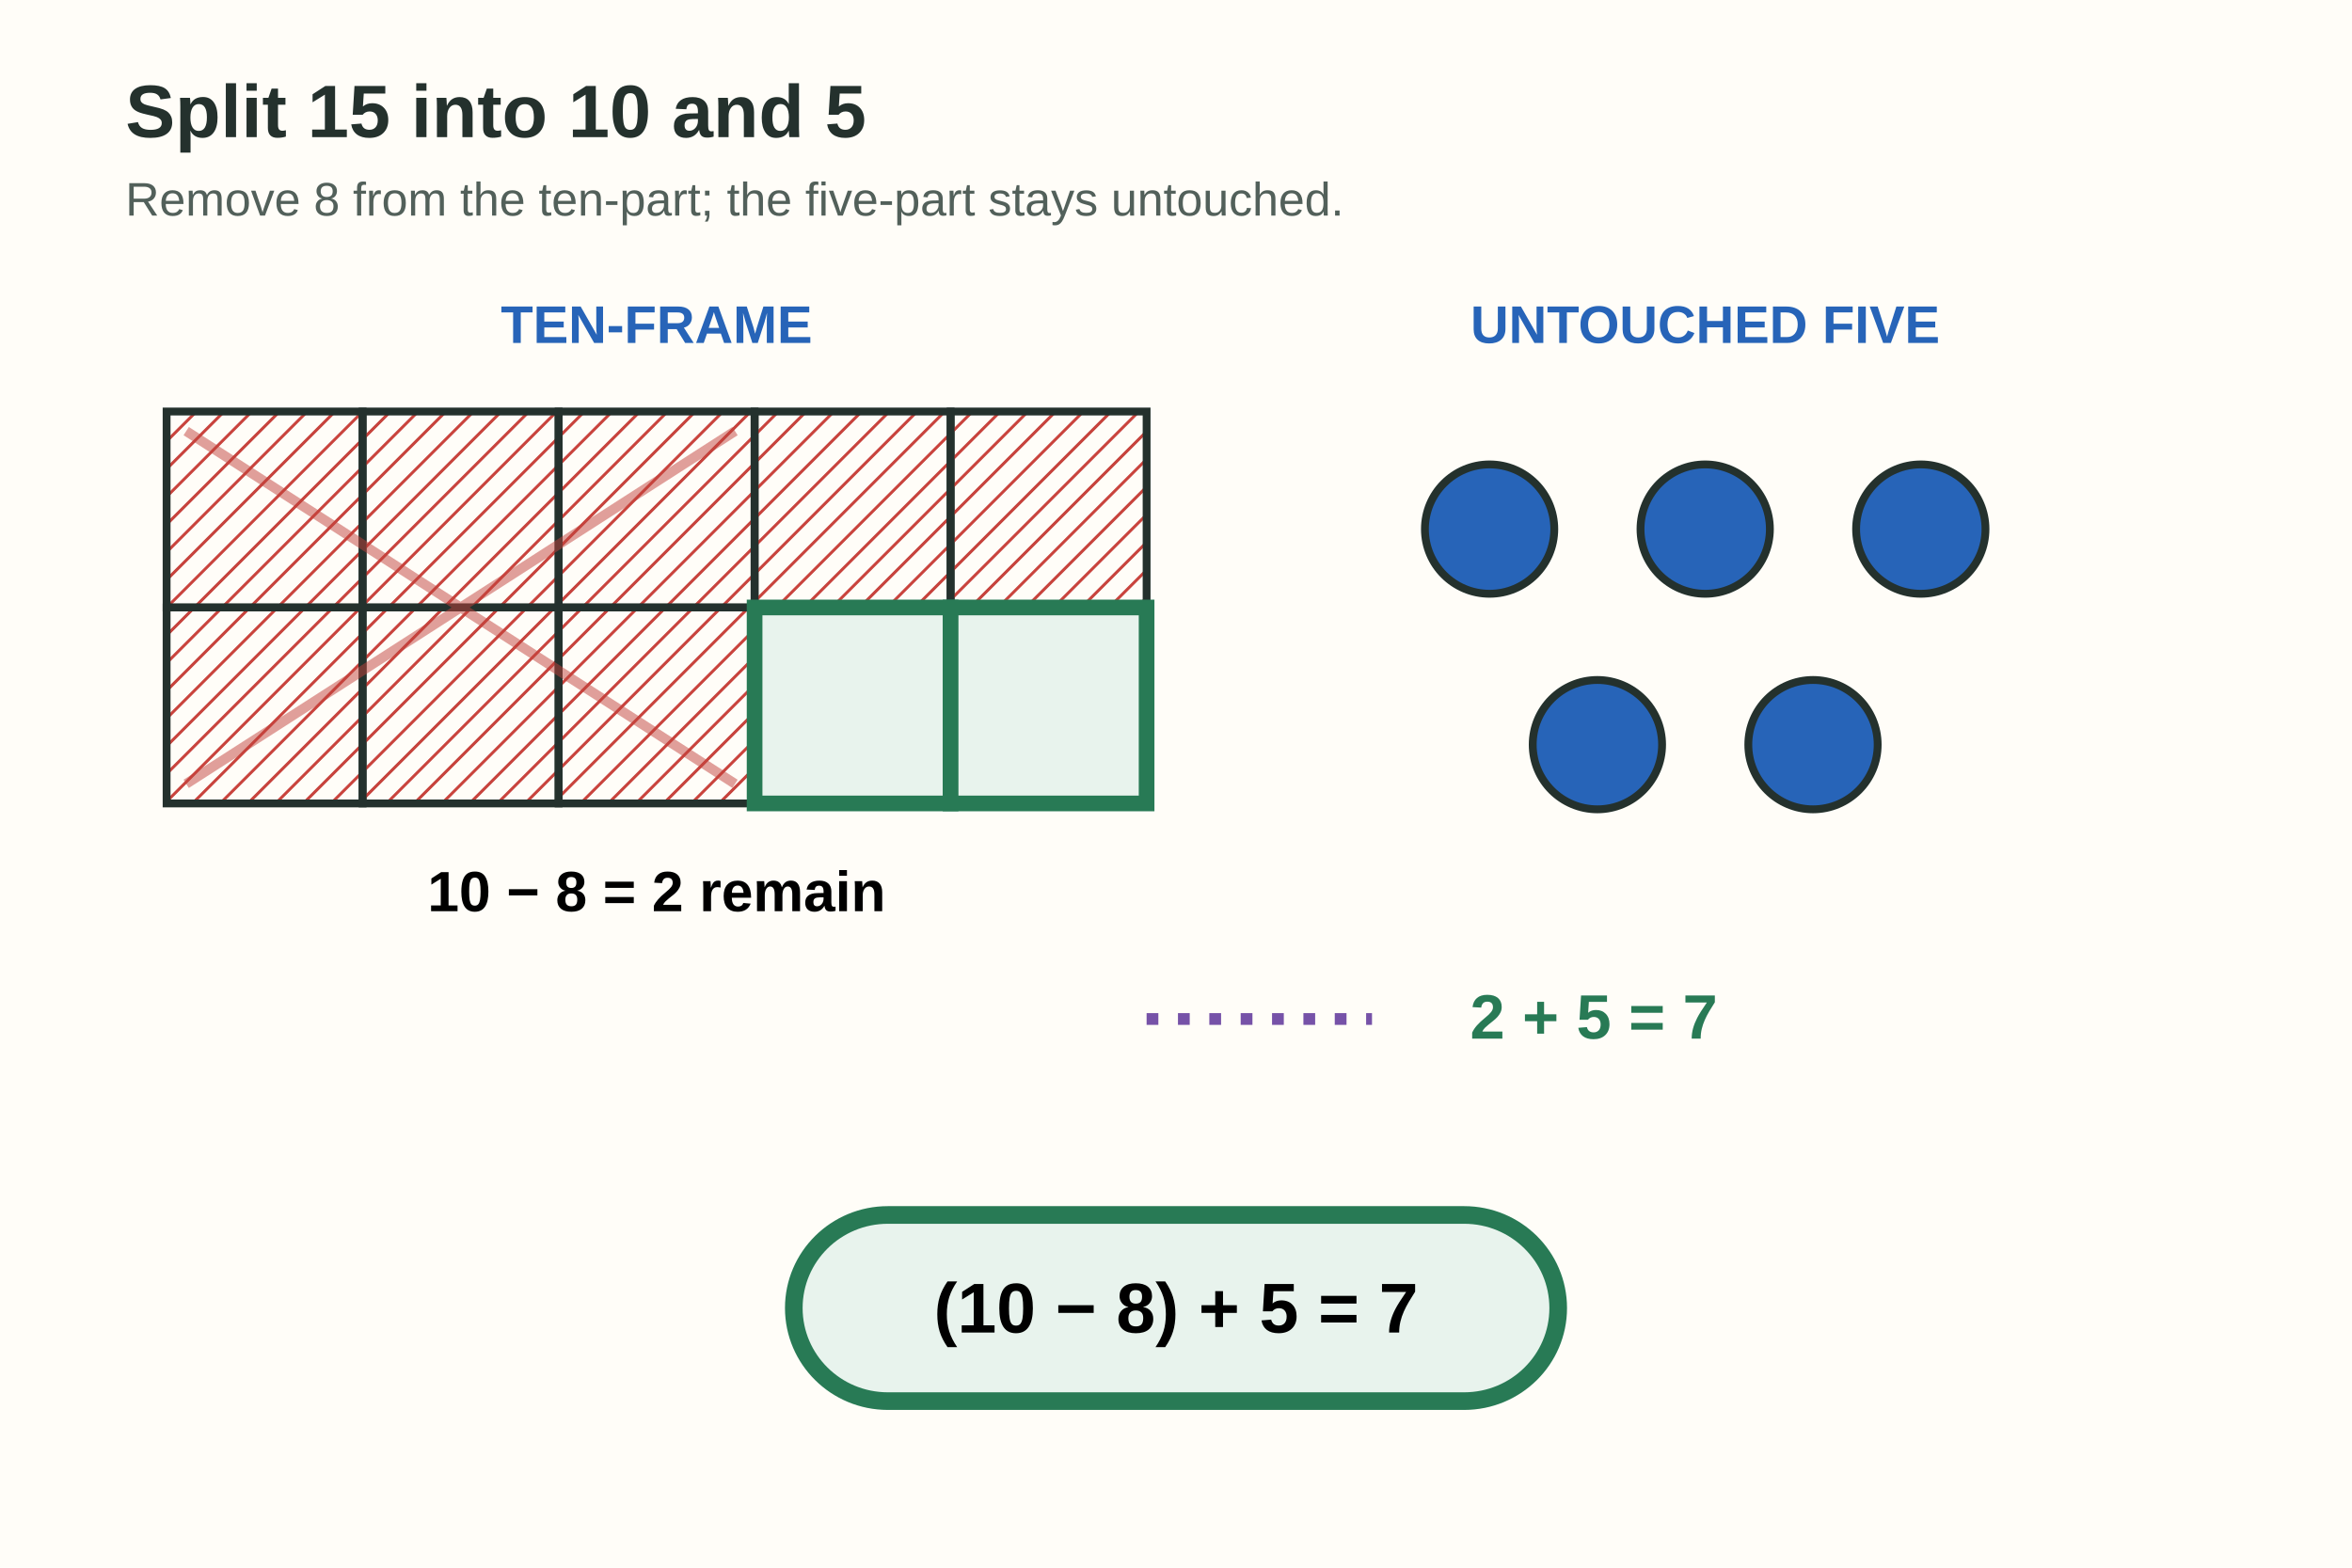
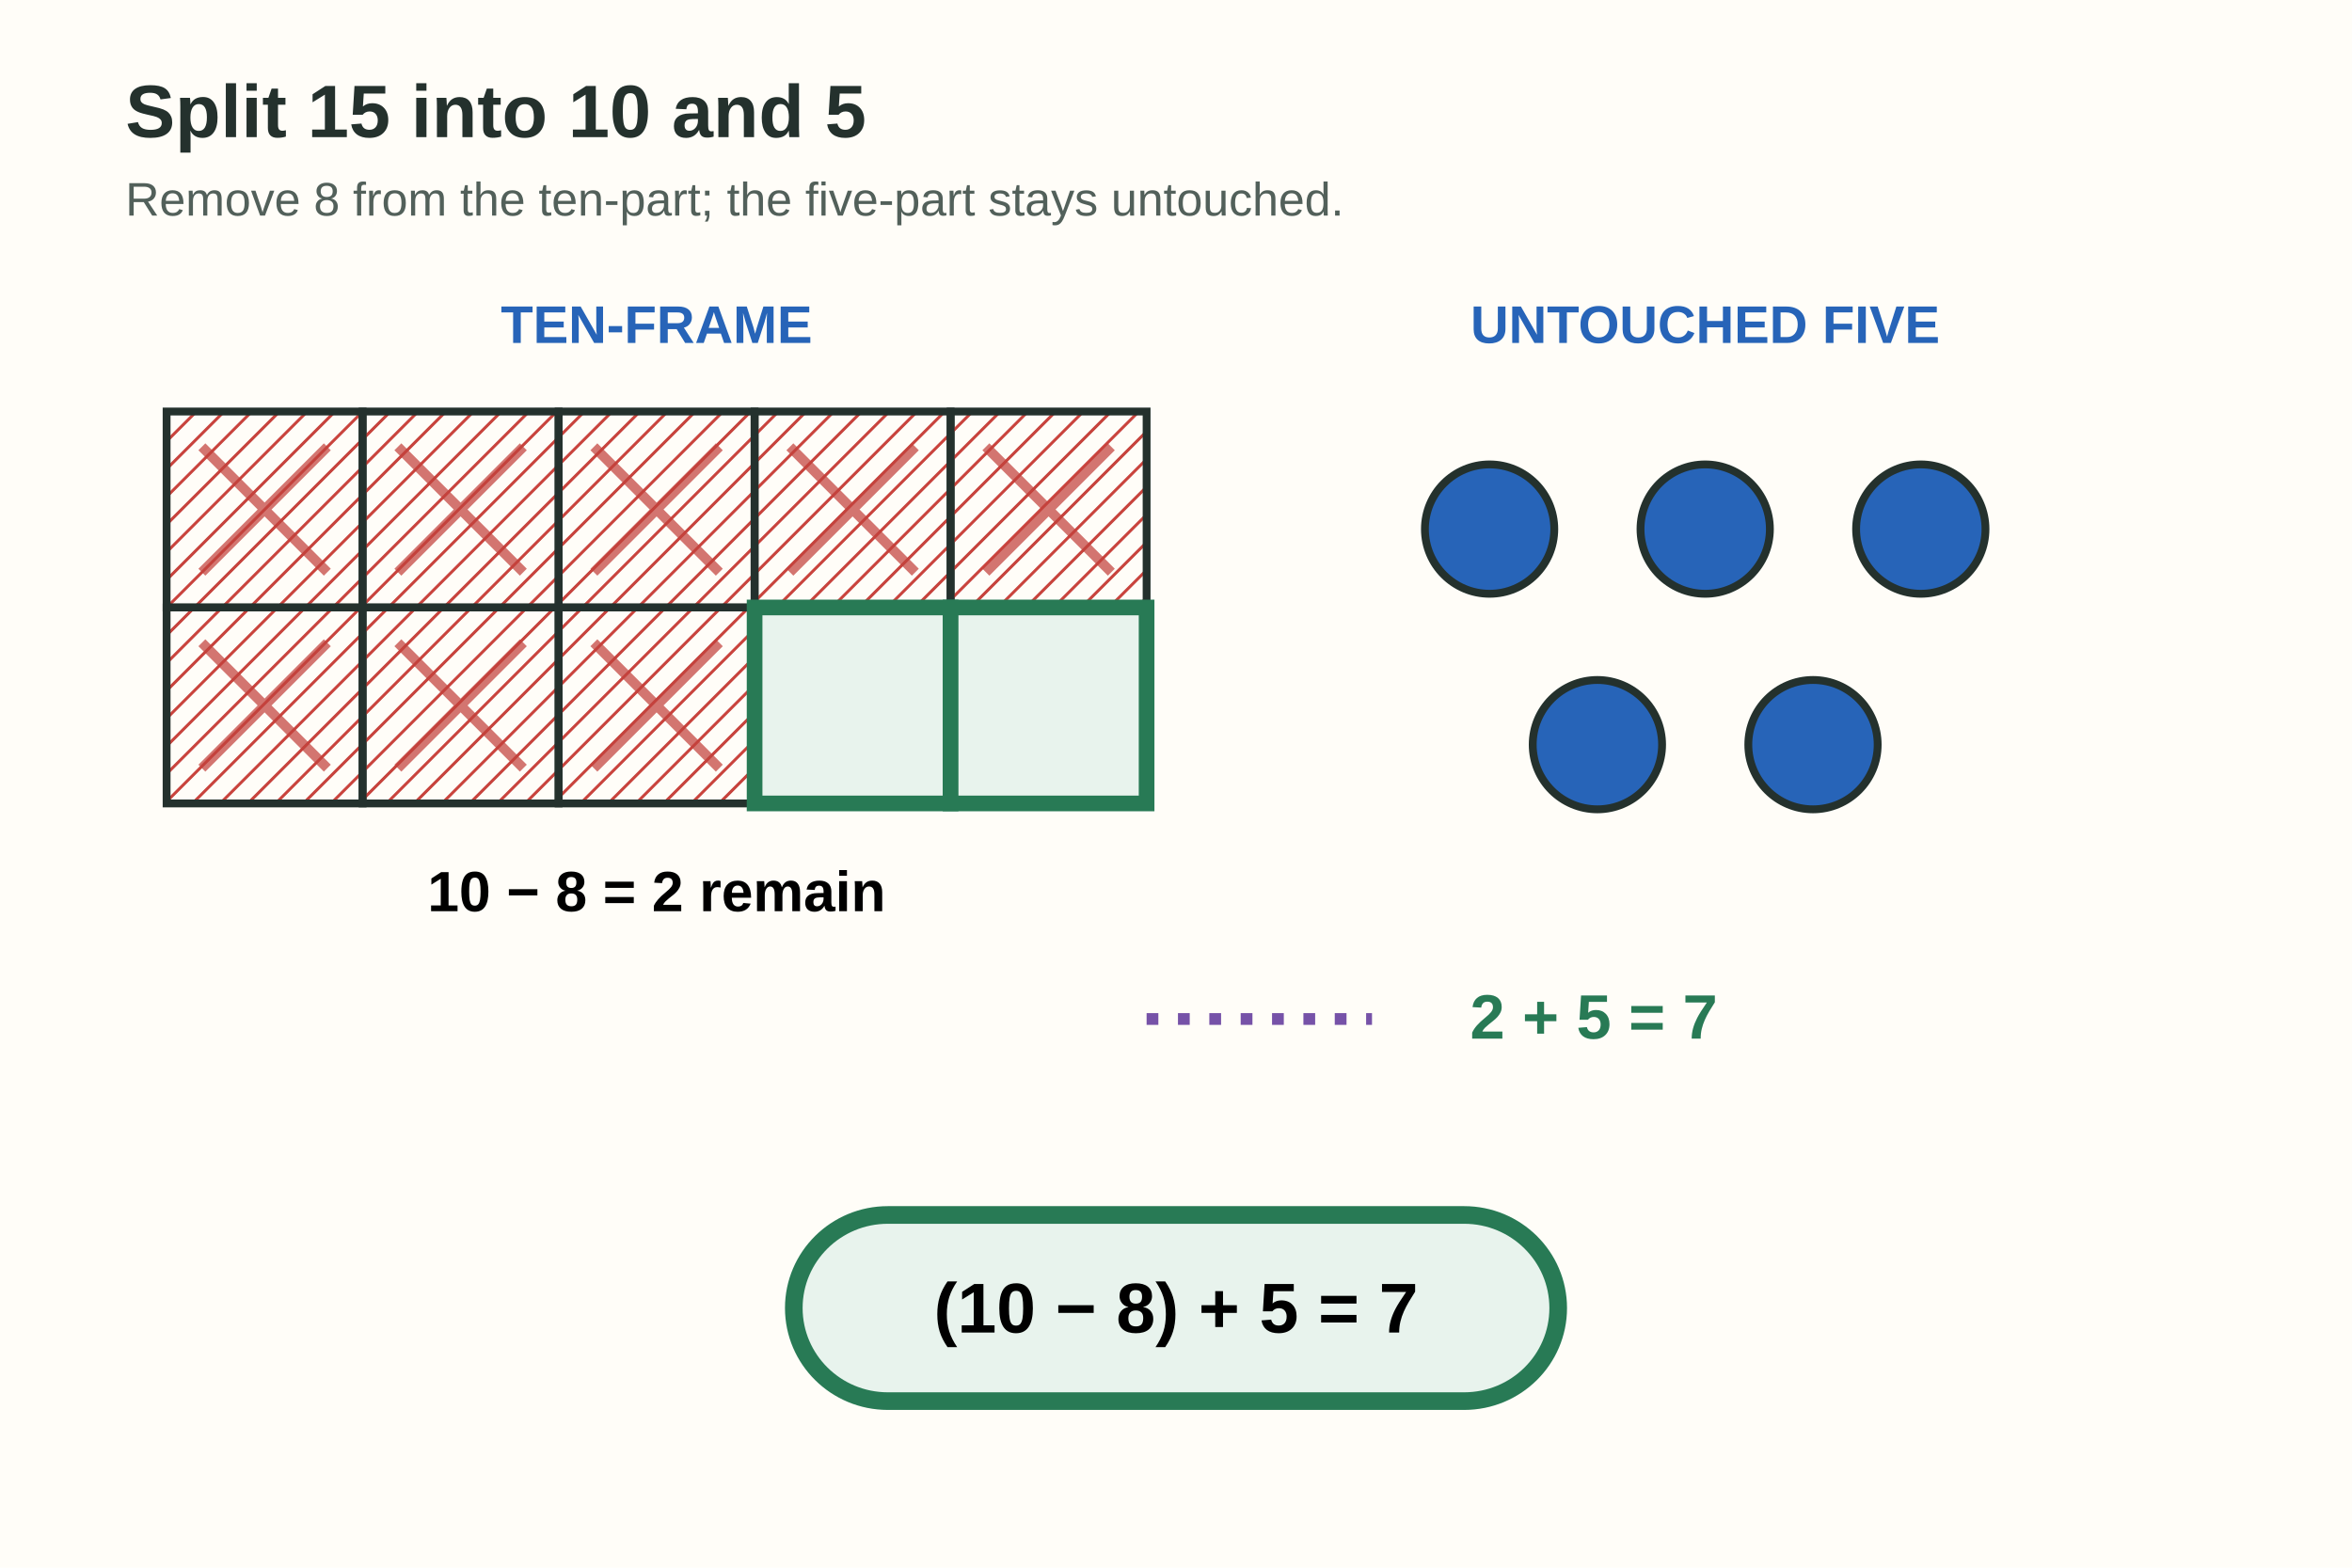
- <svg xmlns="http://www.w3.org/2000/svg" width="1200" height="800" viewBox="0 0 1200 800" role="img" aria-labelledby="title desc">
+ <svg xmlns="http://www.w3.org/2000/svg" data-qa-image-pass="2026-09-26" width="1200" height="800" viewBox="0 0 1200 800" role="img" aria-labelledby="title desc">
  <defs>
    <pattern id="h" width="10" height="10" patternUnits="userSpaceOnUse" patternTransform="rotate(45)">
      <line y2="10" stroke="#C2413B" stroke-width="3" />
    </pattern>
  </defs>
  <rect width="1200" height="800" fill="#FFFDF8" />
  <g font-family="Arial,sans-serif">
    <text x="64" y="70" font-size="38" font-weight="700" fill="#24312D">Split 15 into 10 and 5</text>
    <text x="64" y="110" font-size="24" fill="#52605A">Remove 8 from the ten-part; the five-part stays untouched.</text>
    <text x="335" y="175" text-anchor="middle" font-size="27" font-weight="700" fill="#2764B8">TEN-FRAME</text>
    <g transform="translate(85 210)" stroke="#24312D" stroke-width="4">
      <g fill="url(#h)">
        <rect width="100" height="100" />
        <rect x="100" width="100" height="100" />
        <rect x="200" width="100" height="100" />
        <rect x="300" width="100" height="100" />
        <rect x="400" width="100" height="100" />
        <rect y="100" width="100" height="100" />
        <rect x="100" y="100" width="100" height="100" />
        <rect x="200" y="100" width="100" height="100" />
      </g>
      <g fill="#E8F3ED" stroke="#287A55" stroke-width="8">
        <rect x="300" y="100" width="100" height="100" />
        <rect x="400" y="100" width="100" height="100" />
      </g>
-       <path d="M10 10L290 190M290 10L10 190" stroke="#C2413B" stroke-width="5" opacity=".5" />
+       <g stroke="#C2413B" stroke-width="5" opacity=".72">
+         <path d="M18 18l64 64M82 18L18 82M118 18l64 64M182 18l-64 64M218 18l64 64M282 18l-64 64M318 18l64 64M382 18l-64 64M418 18l64 64M482 18l-64 64M18 118l64 64M82 118l-64 64M118 118l64 64M182 118l-64 64M218 118l64 64M282 118l-64 64" />
+       </g>
    </g>
    <text x="335" y="465" text-anchor="middle" font-size="29" font-weight="700">10 − 8 = 2 remain</text>
    <text x="870" y="175" text-anchor="middle" font-size="27" font-weight="700" fill="#2764B8">UNTOUCHED FIVE</text>
    <g fill="#2764B8" stroke="#24312D" stroke-width="4">
      <circle cx="760" cy="270" r="33" />
      <circle cx="870" cy="270" r="33" />
      <circle cx="980" cy="270" r="33" />
      <circle cx="815" cy="380" r="33" />
      <circle cx="925" cy="380" r="33" />
    </g>
    <path d="M585 520H700" stroke="#7652A8" stroke-width="6" stroke-dasharray="6 10" />
    <text x="750" y="530" font-size="32" font-weight="700" fill="#287A55">2 + 5 = 7</text>
    <rect x="405" y="620" width="390" height="95" rx="48" fill="#E8F3ED" stroke="#287A55" stroke-width="9" />
    <text x="600" y="680" text-anchor="middle" font-size="36" font-weight="700">(10 − 8) + 5 = 7</text>
  </g>
</svg>
